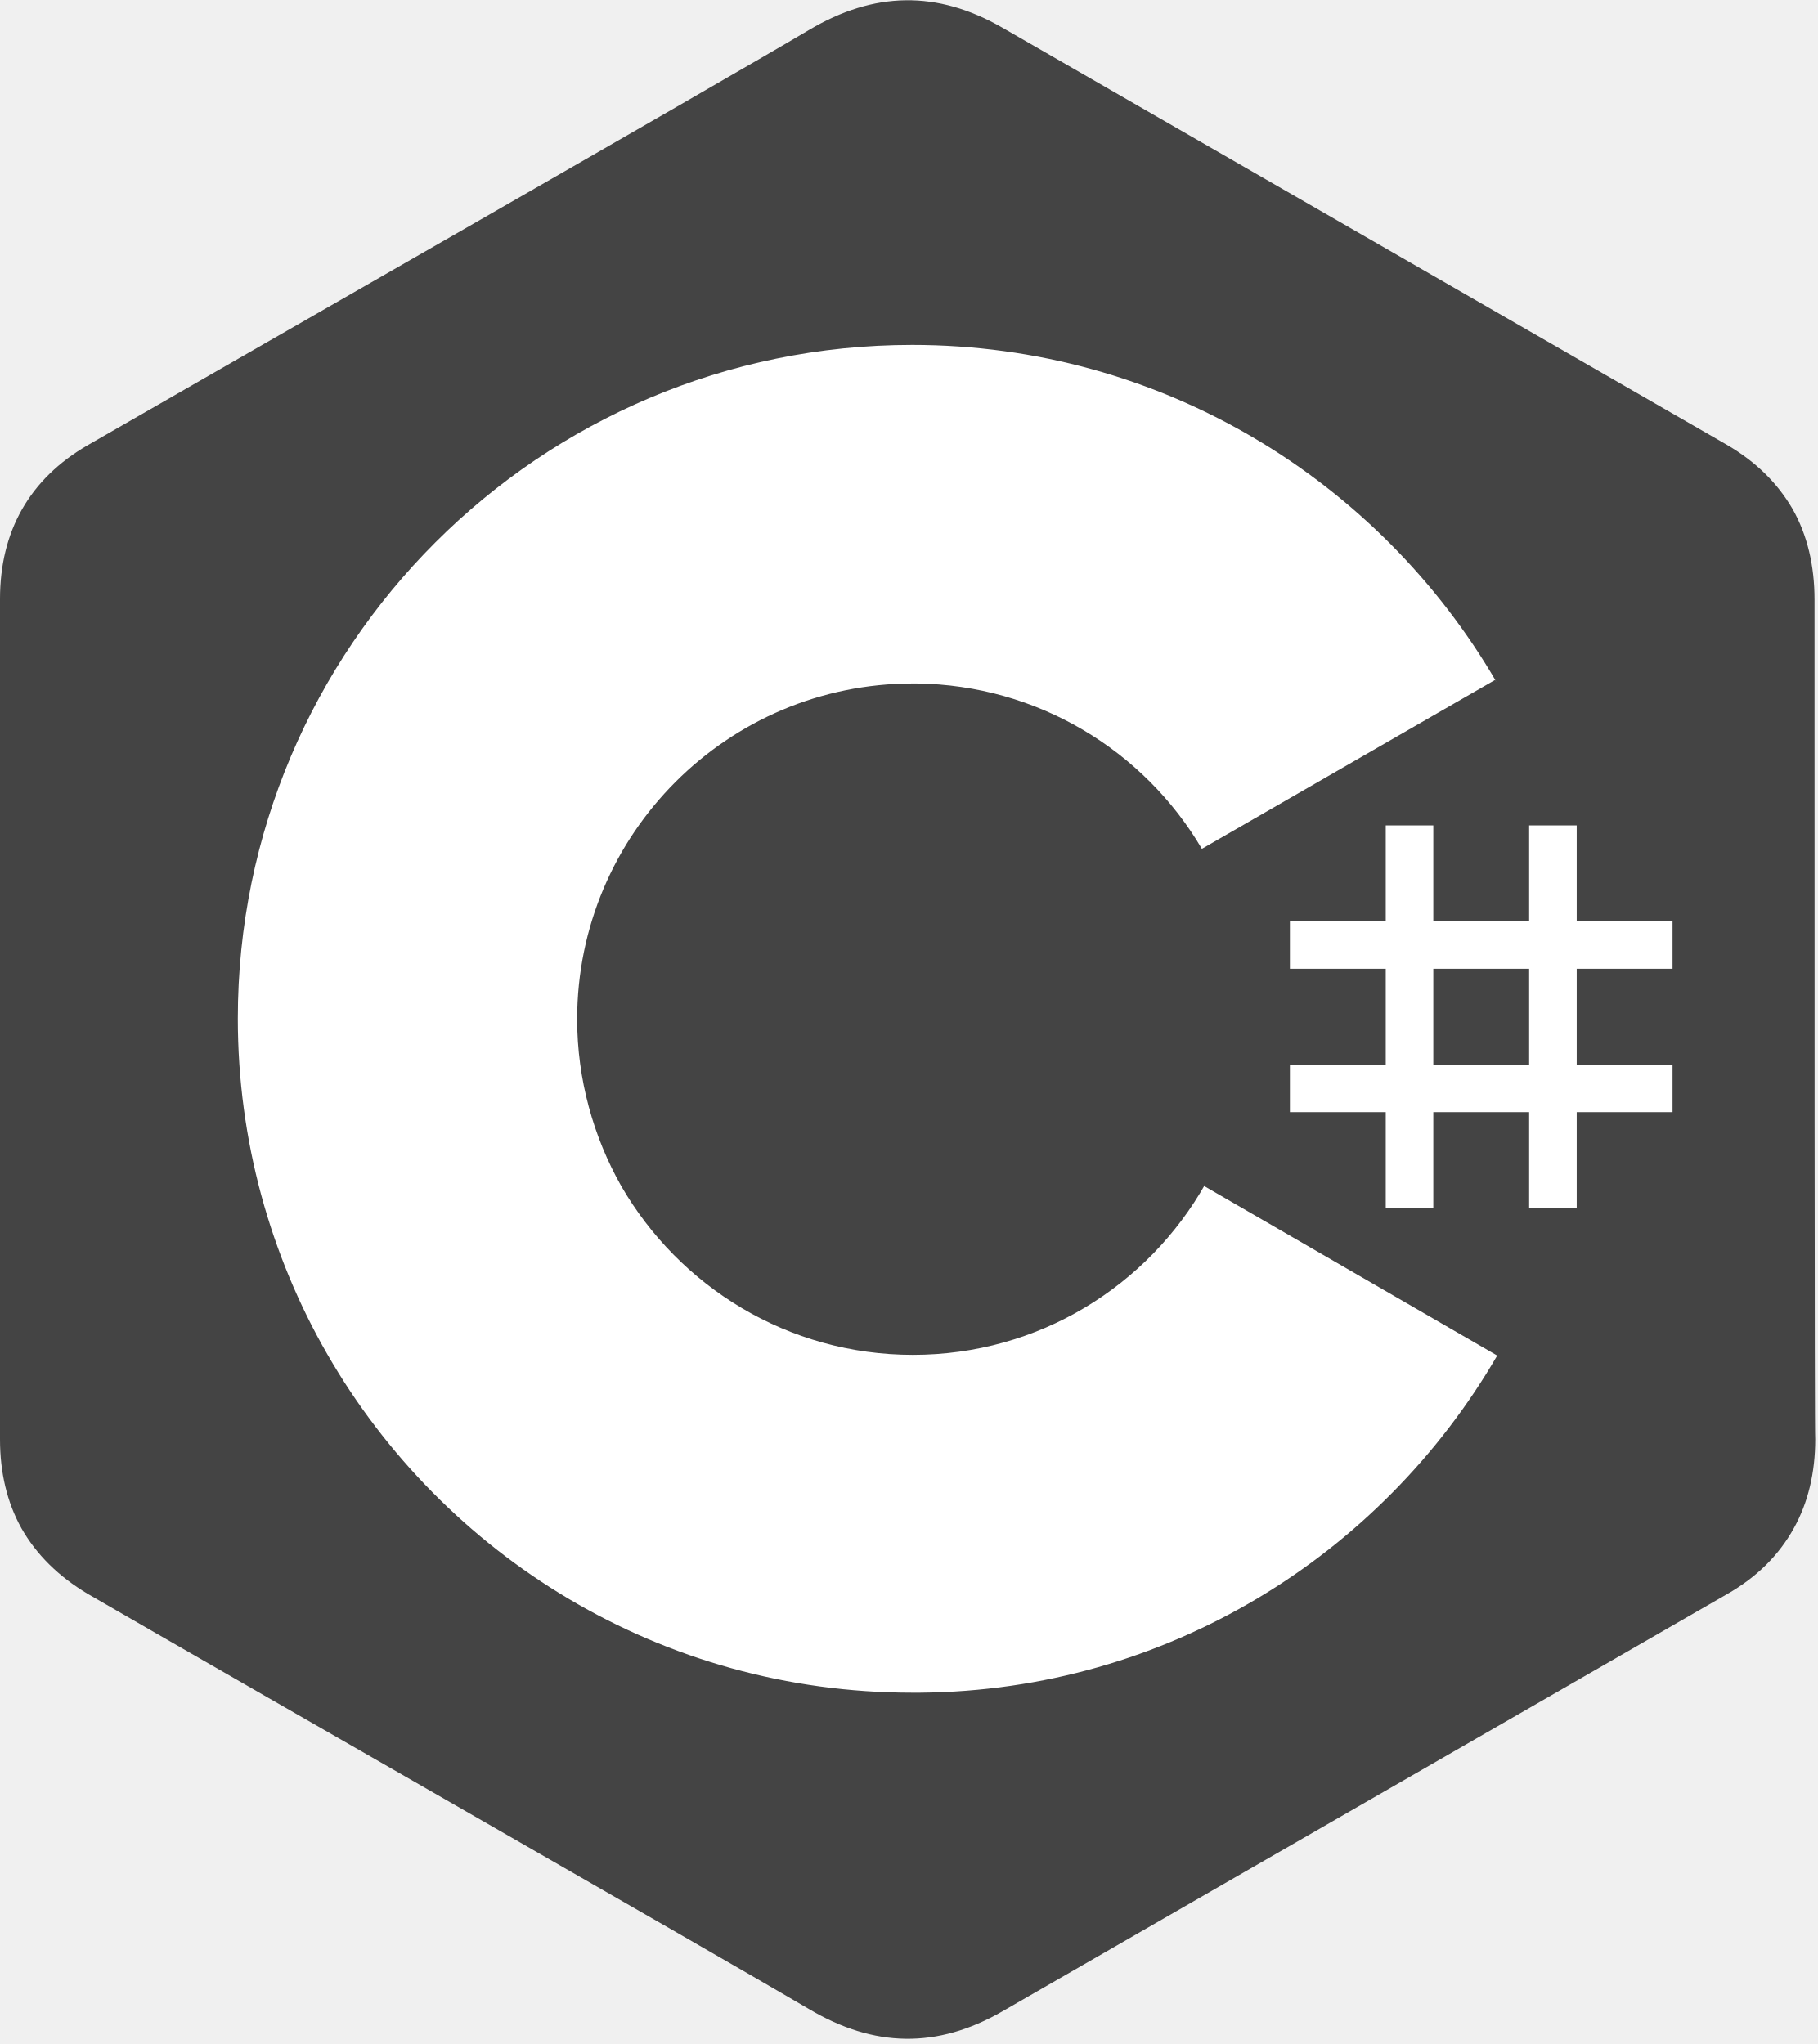
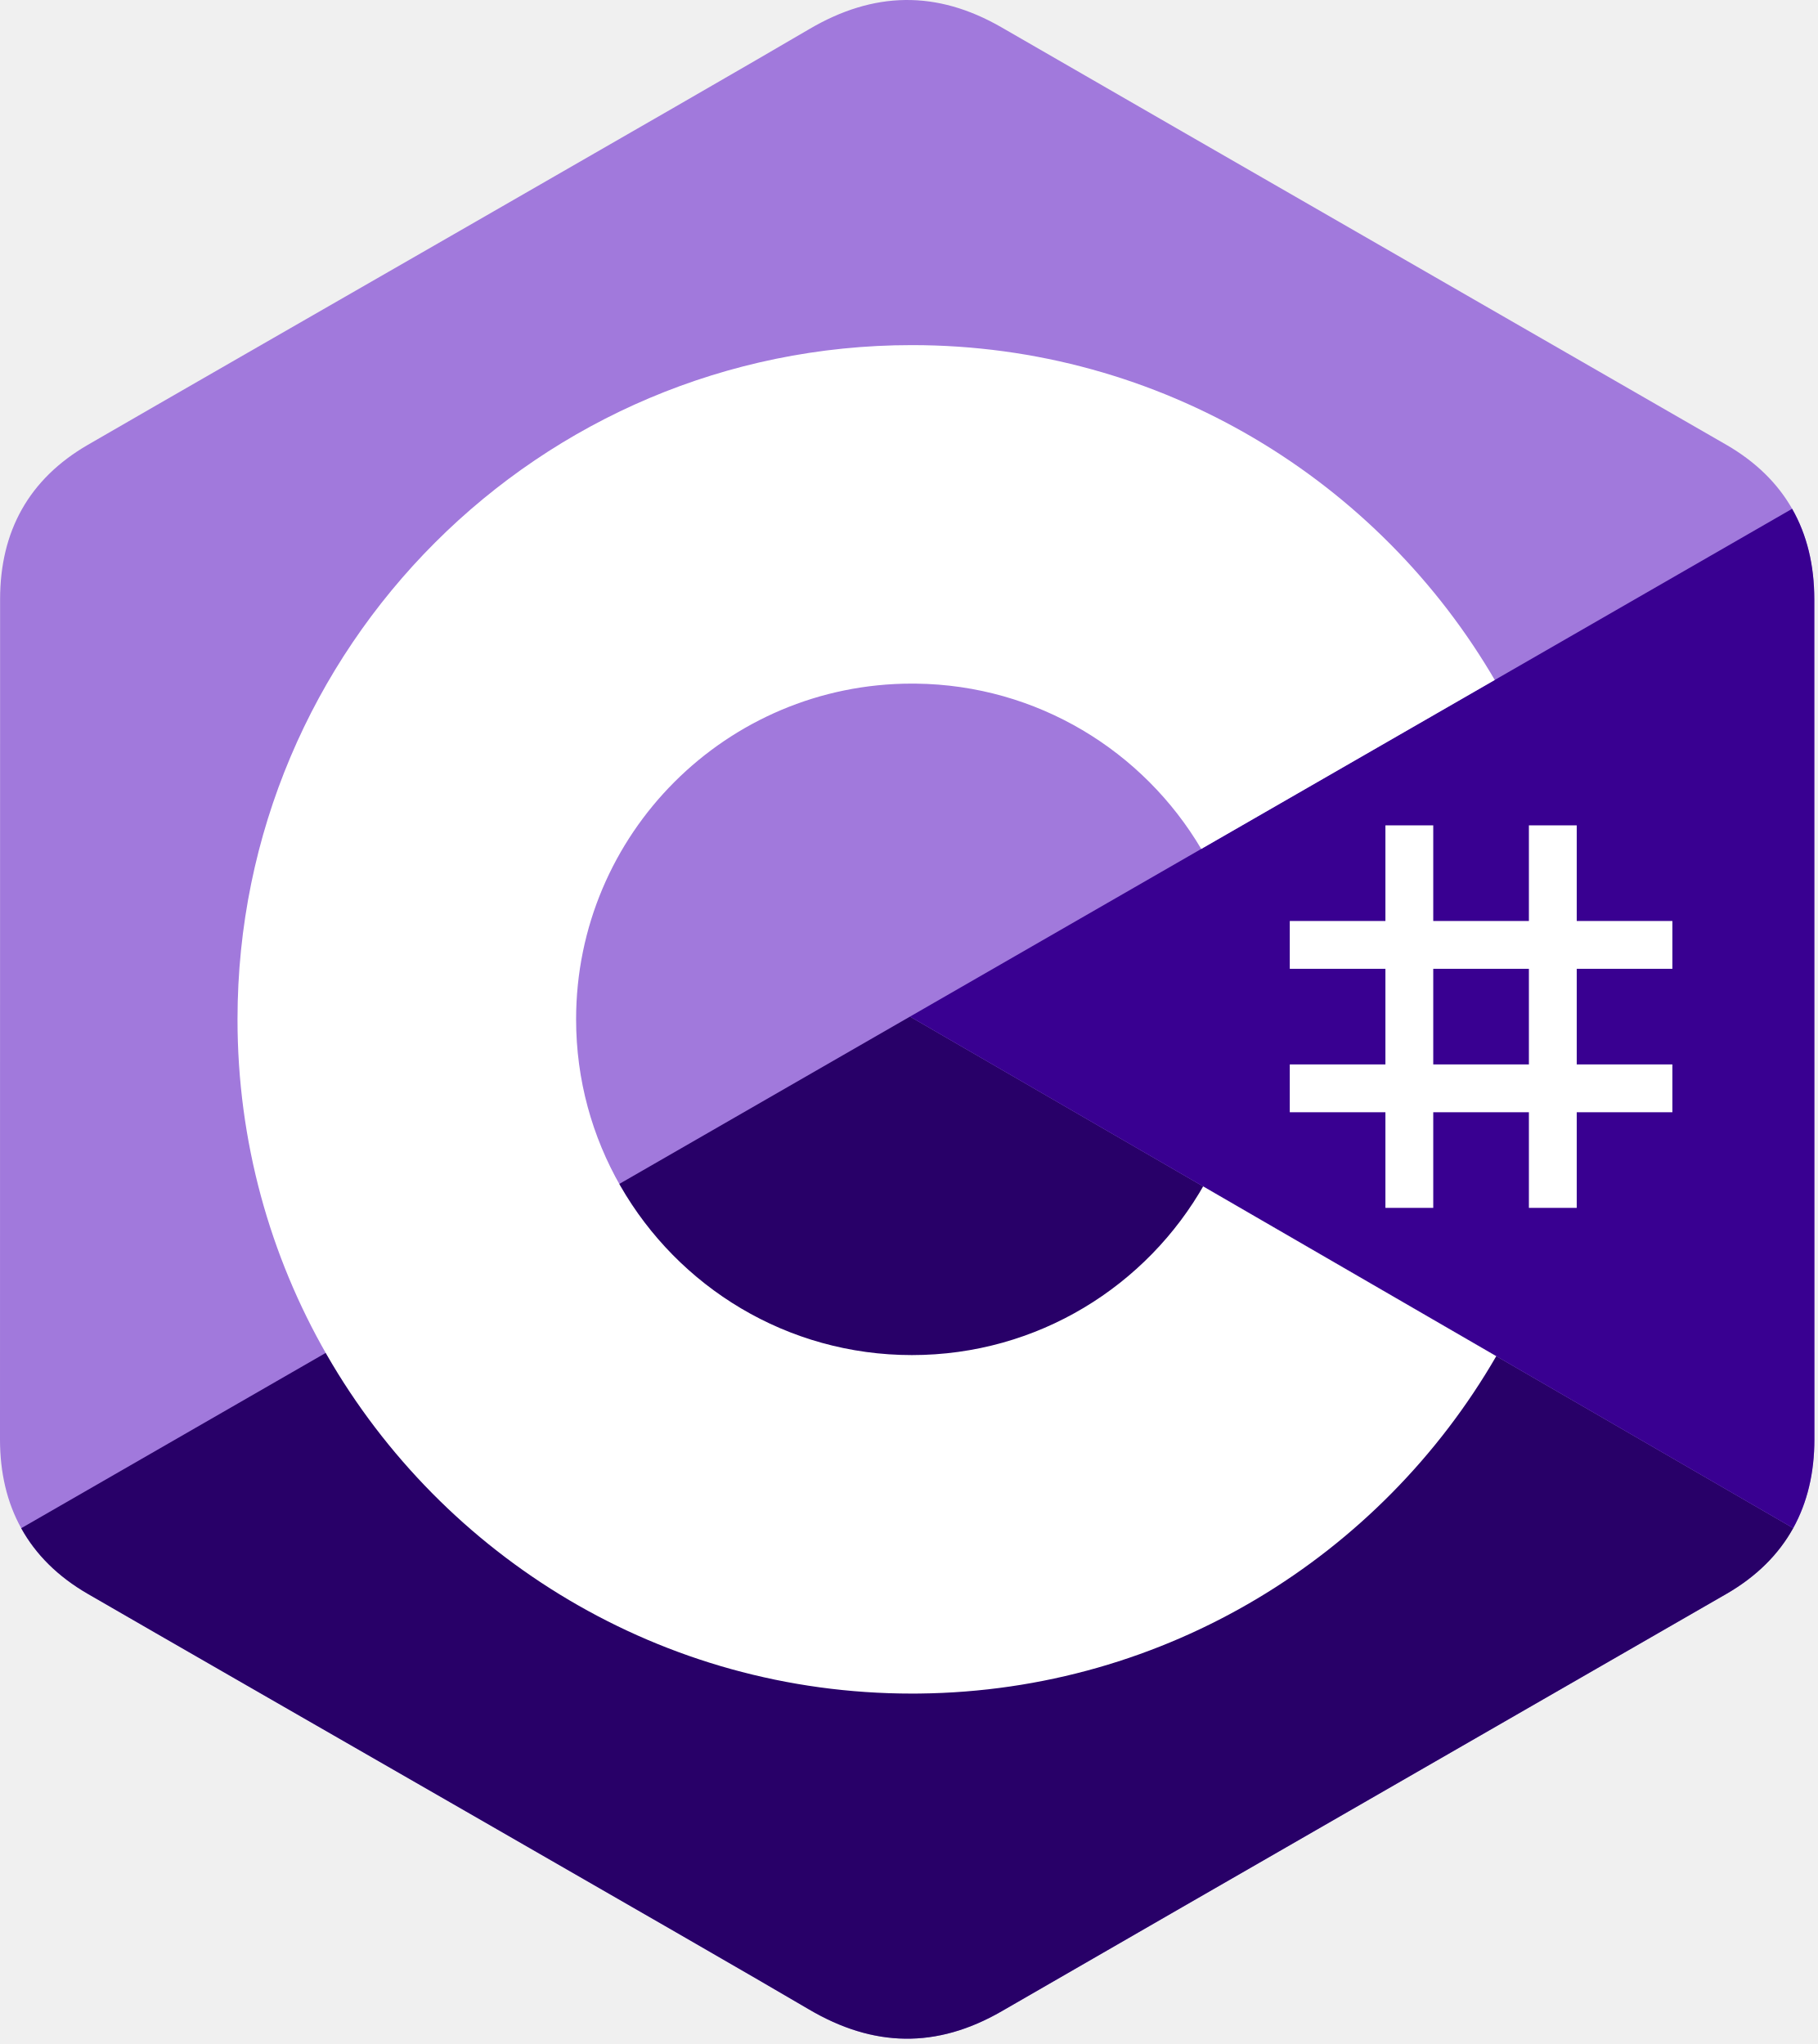
- <svg xmlns="http://www.w3.org/2000/svg" version="1.1" id="Calque_1" x="0px" y="0px" viewBox="0 0 256 288" style="enable-background:new 0 0 256 288;" xml:space="preserve">
-   <style type="text/css">
- 	.st0{fill:#444444;}
- 	.st1{fill:#FFFFFF;}
- </style>
-   <path class="st0" d="M255.6,84.5c0-4.8-1-9.1-3.1-12.8c-2.1-3.6-5.1-6.6-9.2-9c-34-19.6-68.1-39.2-102.1-58.8  c-9.2-5.3-18.1-5.1-27.2,0.3c-13.5,8-81.3,46.8-101.6,58.5C4.1,67.5,0,74.9,0,84.4c0,39.5,0,78.9,0,118.4c0,4.7,1,8.9,3,12.5  c2.1,3.7,5.2,6.8,9.4,9.3c20.2,11.7,88,50.5,101.6,58.5c9.1,5.4,18,5.6,27.2,0.3c34-19.6,68.1-39.2,102.1-58.8  c4.2-2.4,7.3-5.5,9.4-9.3c2-3.6,3-7.8,3-12.5C255.6,202.8,255.6,123.9,255.6,84.5" />
-   <path class="st1" d="M201.9,116.3v13.5h13.5v-13.5h6.7v13.5h13.5v6.7h-13.5V150h13.5v6.7h-13.5v13.5h-6.7v-13.5h-13.5v13.5h-6.7  v-13.5h-13.5V150h13.5v-13.5h-13.5v-6.7h13.5v-13.5H201.9z M215.4,136.5h-13.5V150h13.5V136.5z" />
-   <path class="st1" d="M128.5,48.6c35.1,0,65.8,19.1,82.3,47.5l-0.2-0.3l-41.3,23.8c-8.1-13.8-23.1-23.1-40.2-23.3l-0.5,0  c-26.1,0-47.3,21.2-47.3,47.3c0,8.5,2.3,16.6,6.2,23.5c8.2,14.2,23.5,23.8,41.1,23.8c17.7,0,33.1-9.7,41.2-24.1l-0.2,0.3l41.3,23.9  c-16.3,28.1-46.5,47.2-81.3,47.5l-1.1,0c-35.3,0-66-19.2-82.4-47.7c-8-13.9-12.6-30.1-12.6-47.3C33.5,91.2,76,48.6,128.5,48.6z" />
+ <svg xmlns="http://www.w3.org/2000/svg" width="256px" height="288px" viewBox="0 0 256 288" version="1.1" preserveAspectRatio="xMidYMid">
+   <g>
+     <path d="M255.569,84.452 C255.567,79.622 254.534,75.354 252.445,71.691 C250.393,68.089 247.32,65.07 243.198,62.683 C209.173,43.064 175.115,23.505 141.101,3.866 C131.931,-1.428 123.04,-1.235 113.938,4.135 C100.395,12.122 32.59,50.969 12.385,62.672 C4.064,67.489 0.015,74.861 0.013,84.443 C0,123.898 0.013,163.352 0,202.808 C0,207.532 0.991,211.717 2.988,215.325 C5.041,219.036 8.157,222.138 12.374,224.579 C32.58,236.282 100.394,275.126 113.934,283.115 C123.04,288.488 131.931,288.68 141.104,283.384 C175.119,263.744 209.179,244.186 243.209,224.567 C247.426,222.127 250.542,219.023 252.595,215.315 C254.589,211.707 255.582,207.522 255.582,202.797 C255.582,202.797 255.582,123.908 255.569,84.452" fill="#A179DC" fill-rule="nonzero" />
+     <path d="M128.182,143.241 L2.988,215.325 C5.041,219.036 8.157,222.138 12.374,224.579 C32.58,236.282 100.394,275.126 113.934,283.115 C123.04,288.488 131.931,288.68 141.104,283.384 C175.119,263.744 209.179,244.186 243.209,224.567 C247.426,222.127 250.542,219.023 252.595,215.315 L128.182,143.241" fill="#280068" fill-rule="nonzero" />
+     <path d="M255.569,84.452 C255.567,79.622 254.534,75.354 252.445,71.691 L128.182,143.241 L252.595,215.315 C254.589,211.707 255.58,207.522 255.582,202.797 C255.582,202.797 255.582,123.908 255.569,84.452" fill="#390091" fill-rule="nonzero" />
+     <path d="M201.892,116.294 L201.892,129.768 L215.366,129.768 L215.366,116.294 L222.103,116.294 L222.103,129.768 L235.577,129.768 L235.577,136.505 L222.103,136.505 L222.103,149.978 L235.577,149.978 L235.577,156.715 L222.103,156.715 L222.103,170.189 L215.366,170.189 L215.366,156.715 L201.892,156.715 L201.892,170.189 L195.155,170.189 L195.155,156.715 L181.682,156.715 L181.682,149.978 L195.155,149.978 L195.155,136.505 L181.682,136.505 L181.682,129.768 L195.155,129.768 L195.155,116.294 L201.892,116.294 Z M215.366,136.505 L201.892,136.505 L201.892,149.978 L215.366,149.978 L215.366,136.505 Z" fill="#FFFFFF" />
+     <path d="M128.457,48.626 C163.601,48.626 194.284,67.712 210.719,96.082 L210.558,95.809 L169.21,119.617 C161.063,105.824 146.128,96.515 128.996,96.323 L128.457,96.32 C102.331,96.32 81.151,117.5 81.151,143.625 C81.151,152.169 83.428,160.178 87.39,167.095 C95.544,181.33 110.873,190.931 128.457,190.931 C146.15,190.931 161.566,181.208 169.678,166.821 L169.481,167.166 L210.768,191.084 C194.513,219.213 164.25,238.241 129.515,238.62 L128.457,238.626 C93.202,238.626 62.432,219.422 46.038,190.902 C38.035,176.979 33.456,160.838 33.456,143.625 C33.456,91.159 75.988,48.626 128.457,48.626 Z" fill="#FFFFFF" fill-rule="nonzero" />
+   </g>
</svg>
